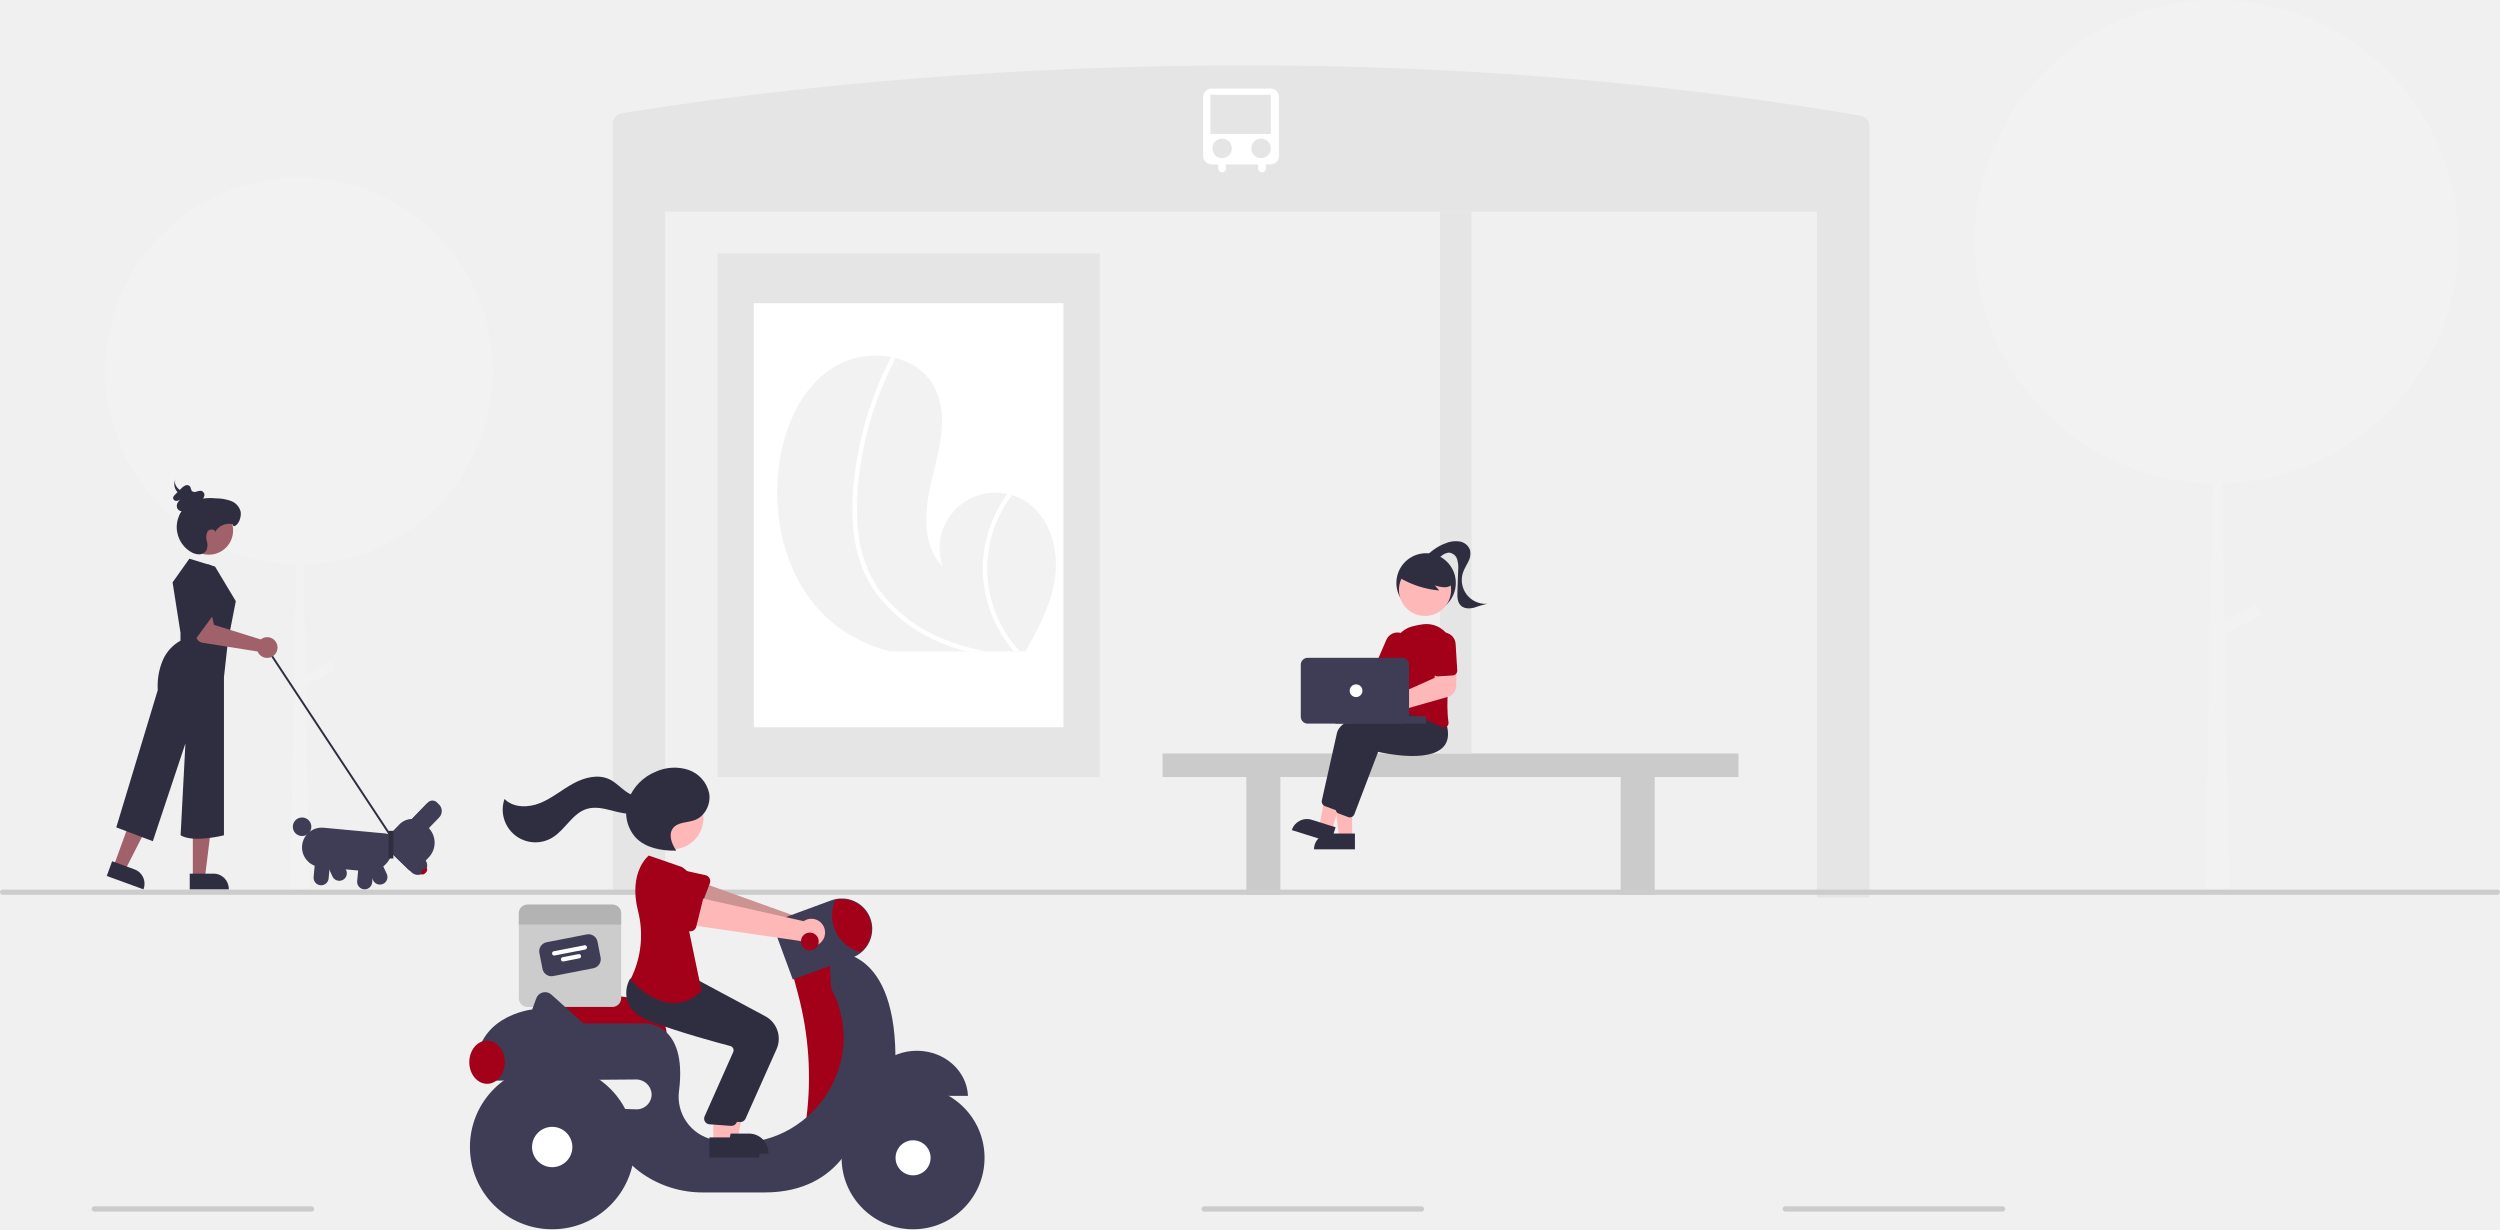
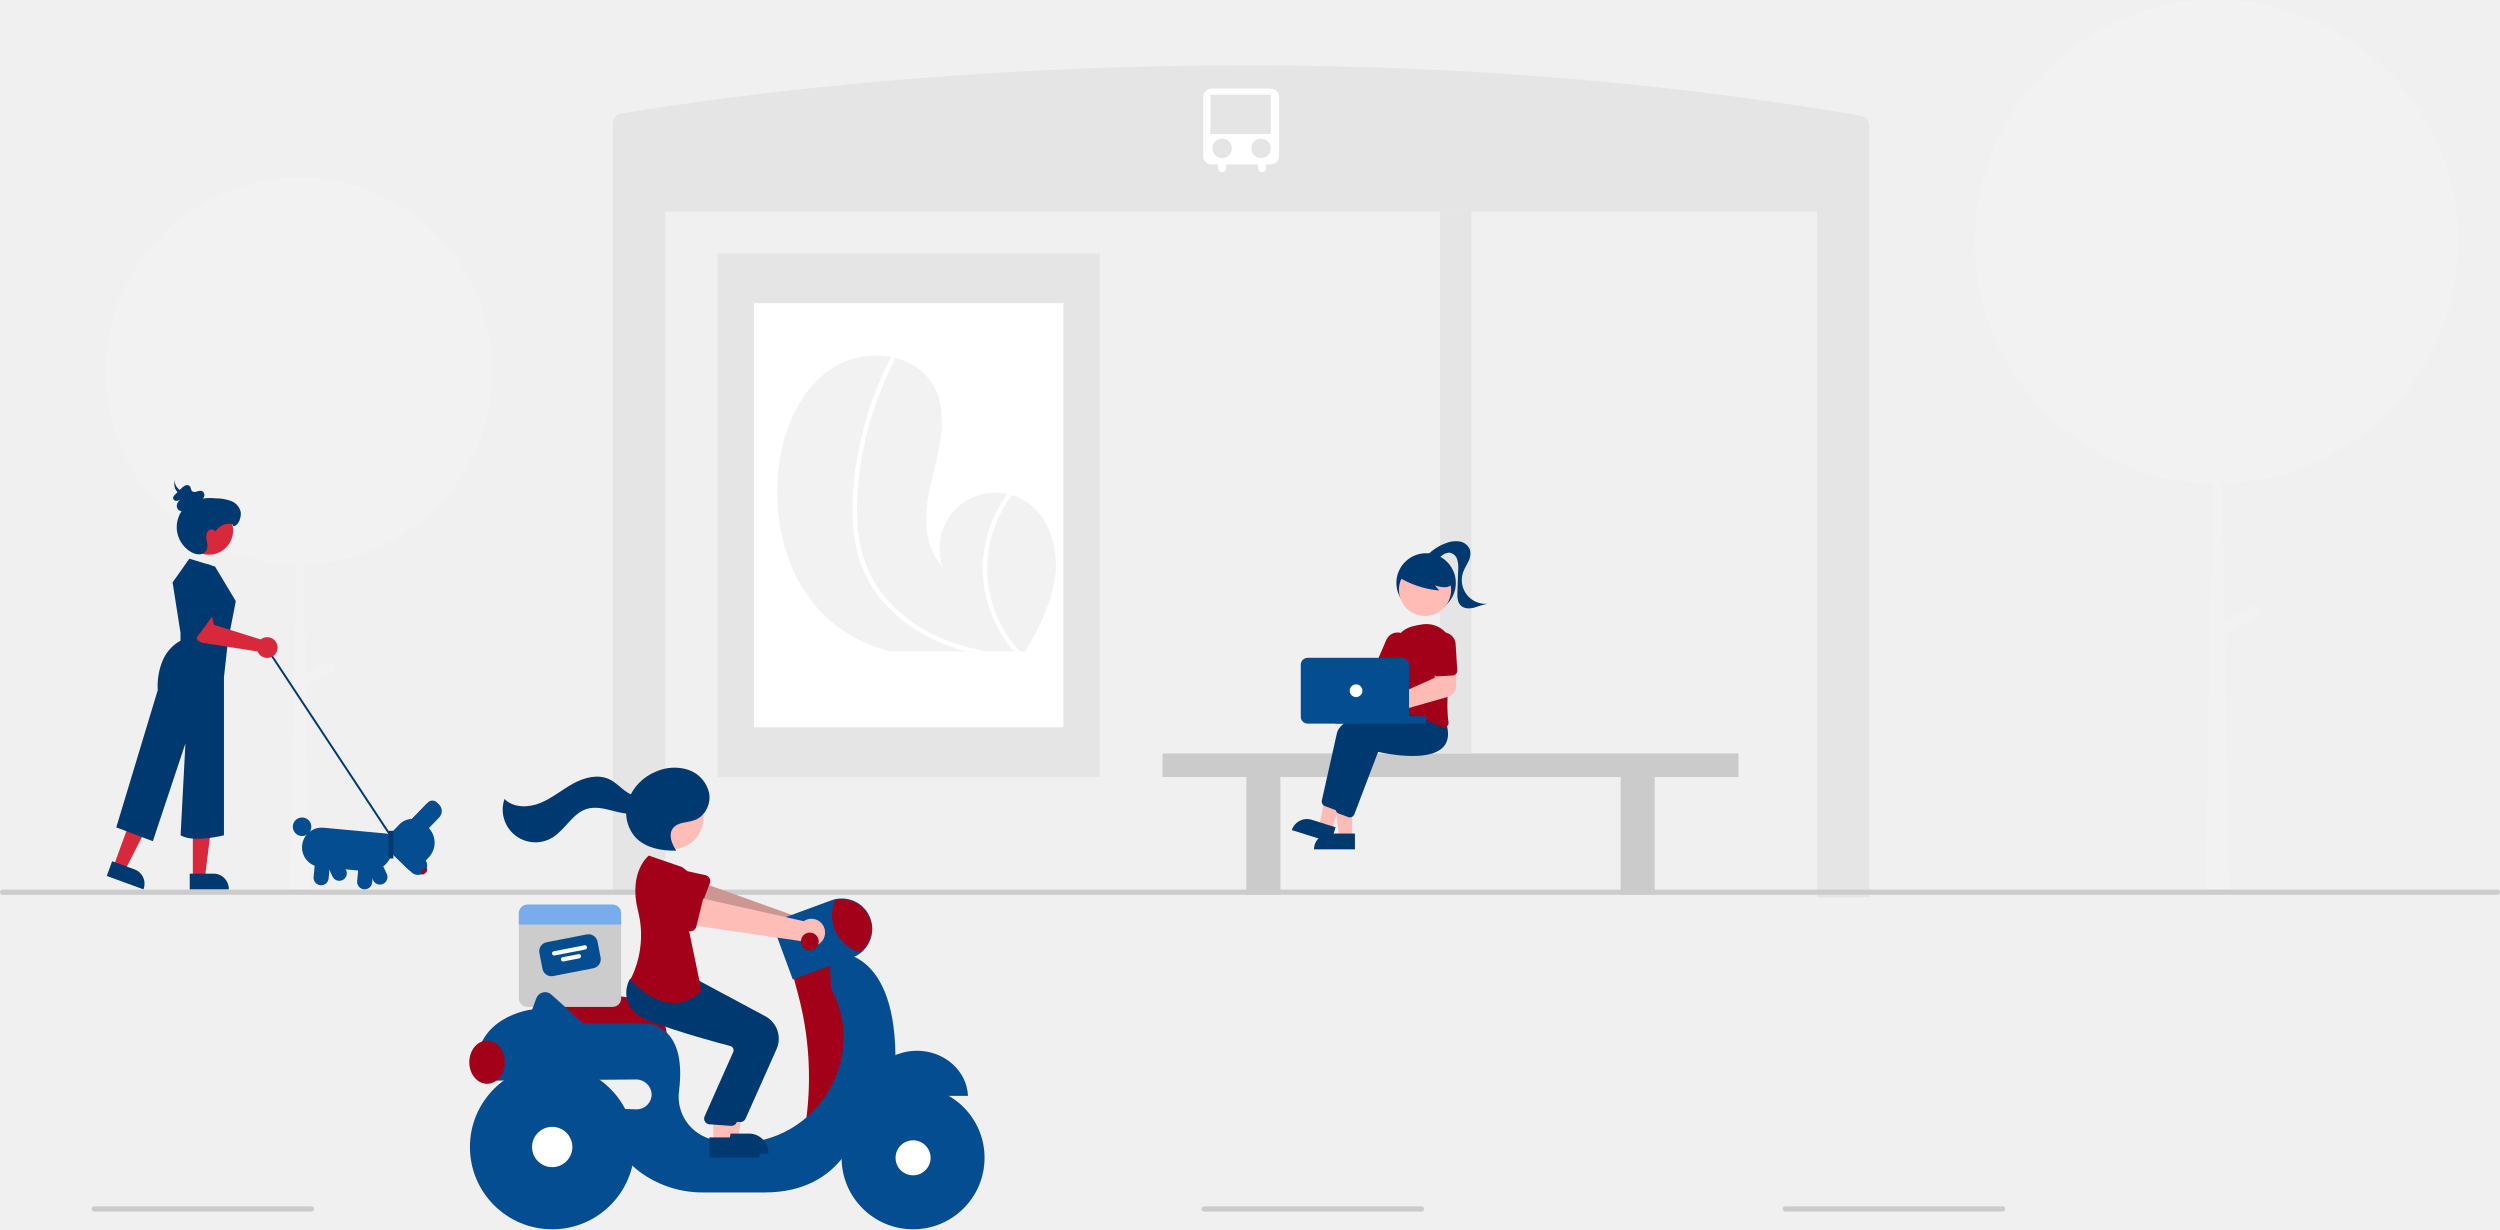
<svg xmlns="http://www.w3.org/2000/svg" id="b610a1bf-1898-4a38-b241-dc0acb432cdc" data-name="Layer 1" width="955" height="469.588" viewBox="0 0 955 469.588">
  <path d="M1061.598,307.522c0,2.032-.065,4.055-.195,6.054a91.942,91.942,0,0,1-8.606,33.334c-.04.089-.081.179-.122.26-.227.488-.463.967-.707,1.447a92.45,92.45,0,0,1-80.614,51.237l.918,52.529,11.905-6.274,2.129,4.047-13.945,7.338,1.617,92.657.081,4.876h-9.126l.09-4.876,2.771-150.29A92.069,92.069,0,0,1,902.646,371.517c-.585-.602-1.154-1.219-1.722-1.837-.025-.024-.041-.049-.057-.065a92.407,92.407,0,0,1-16.83-26.037c.089.106.187.195.276.301a92.377,92.377,0,0,1,43.802-119.043c.317-.154.65-.309.967-.471a92.451,92.451,0,0,1,119.775,36.366c.561.942,1.105,1.91,1.625,2.877A91.873,91.873,0,0,1,1061.598,307.522Z" transform="translate(-122.5 -215.2061)" fill="#f2f2f2" />
  <path d="M310.73,356.919c0,1.626-.052,3.246-.156,4.846a73.592,73.592,0,0,1-6.888,26.682c-.032.071-.065.143-.098.208-.182.39-.371.774-.566,1.158a73.999,73.999,0,0,1-64.525,41.011l.735,42.045,9.529-5.022,1.704,3.24-11.162,5.873,1.295,74.165.065,3.903h-7.305l.072-3.903,2.218-120.295a73.694,73.694,0,0,1-52.147-22.688c-.468-.481-.924-.976-1.379-1.47-.02-.019-.033-.039-.046-.052a73.965,73.965,0,0,1-13.471-20.841c.071.085.15.156.221.241a73.94,73.94,0,0,1,35.06-95.285c.253-.124.52-.247.774-.377A73.999,73.999,0,0,1,300.531,319.466c.449.754.885,1.529,1.301,2.303A73.537,73.537,0,0,1,310.73,356.919Z" transform="translate(-122.5 -215.2061)" fill="#f2f2f2" />
  <path d="M359.971,258.483a3.992,3.992,0,0,0-3.372,3.951v294.594h20v-261h440v262h20V263.361a3.988,3.988,0,0,0-3.277-3.943C598.598,219.028,388.072,254.066,359.971,258.483Z" transform="translate(-122.5 -215.2061)" fill="#e5e5e5" />
  <polygon points="444.098 287.822 444.098 296.822 476.098 296.822 476.098 341.822 489.098 341.822 489.098 296.822 619.098 296.822 619.098 341.822 632.098 341.822 632.098 296.822 664.098 296.822 664.098 287.822 444.098 287.822" fill="#cbcbcb" />
  <rect x="274.098" y="96.822" width="146" height="200" fill="#e5e5e5" />
  <rect x="287.968" y="115.822" width="118.26" height="162" fill="#fff" />
  <rect x="550.098" y="80.822" width="12" height="207" fill="#e5e5e5" />
  <path d="M1076.5,557.028h-953a1,1,0,0,1,0-2h953a1,1,0,0,1,0,2Z" transform="translate(-122.5 -215.2061)" fill="#ccc" />
  <path d="M665.5,678.028h-83a1,1,0,0,1,0-2h83a1,1,0,0,1,0,2Z" transform="translate(-122.5 -215.2061)" fill="#cbcbcb" />
  <path d="M887.5,678.028h-83a1,1,0,0,1,0-2h83a1,1,0,0,1,0,2Z" transform="translate(-122.5 -215.2061)" fill="#cbcbcb" />
  <path d="M241.5,678.028h-83a1,1,0,0,1,0-2h83a1,1,0,0,1,0,2Z" transform="translate(-122.5 -215.2061)" fill="#cbcbcb" />
  <path d="M377.249,611.586H330.66l-.494-14.324a4.3,4.3,0,0,1,4.82-4.416l27.112,3.32h.003A15.188,15.188,0,0,1,377.249,611.343Z" transform="translate(-122.5 -215.2061)" fill="#a30019" />
  <path d="M356.484,560.775H323.991a3.29,3.29,0,0,0-3.29,3.289v32.495a3.29,3.29,0,0,0,3.289,3.29h32.495a3.29,3.29,0,0,0,3.291-3.289V564.065a3.29,3.29,0,0,0-3.289-3.29Z" transform="translate(-122.5 -215.2061)" fill="#ccc" />
-   <path d="M349.166,585.072l-15.342,2.988a3.5,3.5,0,0,1-4.1-2.763l-1.179-6.056a3.5,3.5,0,0,1,2.763-4.1l15.342-2.988a3.5,3.5,0,0,1,4.1,2.763l1.179,6.056A3.5,3.5,0,0,1,349.166,585.072Z" transform="translate(-122.5 -215.2061)" fill="#3f3d56" />
+   <path d="M349.166,585.072l-15.342,2.988a3.5,3.5,0,0,1-4.1-2.763l-1.179-6.056a3.5,3.5,0,0,1,2.763-4.1l15.342-2.988a3.5,3.5,0,0,1,4.1,2.763l1.179,6.056A3.5,3.5,0,0,1,349.166,585.072Z" transform="translate(-122.5 -215.2061)" fill="#034d90" />
  <path d="M346.097,577.918l-11.708,2.28a.823.823,0,1,1-.314-1.615h0l11.708-2.28a.823.823,0,0,1,.314,1.615Z" transform="translate(-122.5 -215.2061)" fill="#fff" />
  <path d="M343.821,581.294l-6.056,1.179a.823.823,0,1,1-.314-1.615l6.056-1.179a.823.823,0,0,1,.314,1.615Z" transform="translate(-122.5 -215.2061)" fill="#fff" />
-   <path d="M359.775,564.065v4.319H320.7v-4.319a3.29,3.29,0,0,1,3.289-3.29h32.495a3.29,3.29,0,0,1,3.29,3.289Z" transform="translate(-122.5 -215.2061)" fill="#b3b3b3" />
-   <path d="M437.803,569.736a5.214,5.214,0,0,0-7.375-3.089l-44.703-16.039-1.969,11.168,44.561,12.254a5.243,5.243,0,0,0,9.486-4.293Z" transform="translate(-122.5 -215.2061)" fill="#ffb8b8" />
+   <path d="M359.775,564.065v4.319H320.7v-4.319a3.29,3.29,0,0,1,3.289-3.29h32.495a3.29,3.29,0,0,1,3.29,3.289Z" transform="translate(-122.5 -215.2061)" fill="#79aced" />
+   <path d="M437.803,569.736a5.214,5.214,0,0,0-7.375-3.089l-44.703-16.039-1.969,11.168,44.561,12.254a5.243,5.243,0,0,0,9.486-4.293Z" transform="translate(-122.5 -215.2061)" fill="#ffbdb8" />
  <path d="M437.803,569.736a5.214,5.214,0,0,0-7.375-3.089l-44.703-16.039-1.969,11.168,44.561,12.254a5.243,5.243,0,0,0,9.486-4.293Z" transform="translate(-122.5 -215.2061)" opacity="0.2" style="isolation:isolate" />
  <path d="M393.659,552.643l-4.221,11.028a2.338,2.338,0,0,1-3.33,1.202L375.848,559.099a6.493,6.493,0,0,1,4.678-12.115l11.456,2.541a2.338,2.338,0,0,1,1.677,3.118Z" transform="translate(-122.5 -215.2061)" fill="#a30019" />
  <path d="M441.321,579.948l-16.018,7.281,2.103,7.917a123.163,123.163,0,0,1,3.174,46.914h0l11.712,2.446,9.708-24.755-3.398-28.153Z" transform="translate(-122.5 -215.2061)" fill="#a30019" />
-   <path d="M472.751,616.596c-10.524,0-19.101,7.651-19.517,17.232h39.035C491.852,624.246,483.275,616.596,472.751,616.596Z" transform="translate(-122.5 -215.2061)" fill="#3f3d56" />
-   <path d="M464.558,618.247c-.548-43.248-25.178-39.269-25.178-39.269s.461,13.462.682,13.88C455.758,622.554,429.854,657.369,396.881,650.964q-.933-.181-1.792-.368a16.786,16.786,0,0,1-13.185-18.815c3.248-26.083-12.907-25.622-12.907-25.622H345.375L333.107,595.119a3.566,3.566,0,0,0-5.732,1.418l-1.578,4.284s-23.299,2.427-21.358,25.241h7.203a14.546,14.546,0,0,0,.078,1.942l53.758-.437a5.884,5.884,0,0,1,5.946,5.679,5.705,5.705,0,0,1-5.681,5.729q-.107 0-.214-.003l-8.667-.289c-2.67,11.892,3.883,19.901,11.103,24.937a40.36,40.36,0,0,0,23.114,7.099h23.545c30.58,0,35.919-25.726,35.919-25.726C466.562,638.196,464.558,618.247,464.558,618.247Z" transform="translate(-122.5 -215.2061)" fill="#3f3d56" />
-   <circle cx="348.795" cy="442.284" r="27.304" fill="#3f3d56" />
+   <path d="M472.751,616.596c-10.524,0-19.101,7.651-19.517,17.232h39.035C491.852,624.246,483.275,616.596,472.751,616.596Z" transform="translate(-122.5 -215.2061)" fill="#034d90" />
+   <path d="M464.558,618.247c-.548-43.248-25.178-39.269-25.178-39.269s.461,13.462.682,13.88C455.758,622.554,429.854,657.369,396.881,650.964q-.933-.181-1.792-.368a16.786,16.786,0,0,1-13.185-18.815c3.248-26.083-12.907-25.622-12.907-25.622H345.375L333.107,595.119a3.566,3.566,0,0,0-5.732,1.418l-1.578,4.284s-23.299,2.427-21.358,25.241h7.203a14.546,14.546,0,0,0,.078,1.942l53.758-.437a5.884,5.884,0,0,1,5.946,5.679,5.705,5.705,0,0,1-5.681,5.729q-.107 0-.214-.003l-8.667-.289c-2.67,11.892,3.883,19.901,11.103,24.937a40.36,40.36,0,0,0,23.114,7.099h23.545c30.58,0,35.919-25.726,35.919-25.726C466.562,638.196,464.558,618.247,464.558,618.247Z" transform="translate(-122.5 -215.2061)" fill="#034d90" />
+   <circle cx="348.795" cy="442.284" r="27.304" fill="#034d90" />
  <circle cx="348.795" cy="442.284" r="6.692" fill="#fff" />
-   <circle cx="210.942" cy="438.158" r="31.43" fill="#3f3d56" />
+   <circle cx="210.942" cy="438.158" r="31.43" fill="#034d90" />
  <circle cx="210.942" cy="438.158" r="7.703" fill="#fff" />
-   <path d="M425.349,589.38l-5.763-15.654a6.62,6.62,0,0,1,3.925-8.5l0-0,16.523-6.083a11.648,11.648,0,0,1,14.956,6.906l0.0 0a11.574,11.574,0,0,1,.719,4.025,11.741,11.741,0,0,1-4.363,9.091,11.559,11.559,0,0,1-3.262,1.839Z" transform="translate(-122.5 -215.2061)" fill="#3f3d56" />
+   <path d="M425.349,589.38l-5.763-15.654a6.62,6.62,0,0,1,3.925-8.5l0-0,16.523-6.083a11.648,11.648,0,0,1,14.956,6.906l0.0 0a11.574,11.574,0,0,1,.719,4.025,11.741,11.741,0,0,1-4.363,9.091,11.559,11.559,0,0,1-3.262,1.839Z" transform="translate(-122.5 -215.2061)" fill="#034d90" />
  <path d="M455.466,570.075a11.431,11.431,0,0,1-4.272,8.902,14.556,14.556,0,0,1-9.562-20.047A11.409,11.409,0,0,1,455.466,570.075Z" transform="translate(-122.5 -215.2061)" fill="#a30019" />
  <ellipse cx="186.065" cy="405.758" rx="6.796" ry="8.252" fill="#a30019" />
-   <polygon points="275.894 434.967 281.844 434.967 284.676 419.533 275.893 419.534 275.894 434.967" fill="#ffb8b8" />
-   <path d="M396.875,648.231l11.719-0h0a7.468,7.468,0,0,1,7.469,7.468v.243l-19.188.001Z" transform="translate(-122.5 -215.2061)" fill="#2f2e41" />
-   <path d="M405.301,643.839q-.104,0-.209-.01l-8.236-.6a2.184,2.184,0,0,1-1.849-2.927l11.022-24.762a1.698,1.698,0,0,0-.095-1.359,1.675,1.675,0,0,0-1.073-.854c-5.183-1.355-18.48-4.962-29.991-9.183-4.932-1.808-8.038-4.422-9.232-7.767a10.963,10.963,0,0,1,.855-8.602l.078-.132,10.832.985,11.742.999,25.733,13.799a9.75,9.75,0,0,1,4.281,12.516L407.294,642.544A2.183,2.183,0,0,1,405.301,643.839Z" transform="translate(-122.5 -215.2061)" fill="#2f2e41" />
-   <circle cx="256.785" cy="312.509" r="11.922" fill="#ffb8b8" />
-   <polygon points="272.496 436.424 278.447 436.424 281.278 420.989 272.495 420.99 272.496 436.424" fill="#ffb8b8" />
-   <path d="M393.478,649.687l11.719-0h0a7.468,7.468,0,0,1,7.469,7.468v.243l-19.188.001Z" transform="translate(-122.5 -215.2061)" fill="#2f2e41" />
-   <path d="M401.903,645.295q-.104,0-.209-.01l-8.236-.6a2.184,2.184,0,0,1-1.849-2.927l11.022-24.762a1.698,1.698,0,0,0-.095-1.359,1.675,1.675,0,0,0-1.073-.854c-5.183-1.355-18.48-4.962-29.991-9.183-4.932-1.808-8.038-4.422-9.232-7.767a10.963,10.963,0,0,1,.855-8.602l.078-.132,10.832.985,11.742.999,25.733,13.799a9.75,9.75,0,0,1,4.281,12.516l-11.864,26.604A2.183,2.183,0,0,1,401.903,645.295Z" transform="translate(-122.5 -215.2061)" fill="#2f2e41" />
+   <polygon points="275.894 434.967 281.844 434.967 284.676 419.533 275.893 419.534 275.894 434.967" fill="#ffbdb8" />
+   <path d="M396.875,648.231l11.719-0h0a7.468,7.468,0,0,1,7.469,7.468v.243l-19.188.001Z" transform="translate(-122.5 -215.2061)" fill="#00396f" />
+   <path d="M405.301,643.839q-.104,0-.209-.01l-8.236-.6a2.184,2.184,0,0,1-1.849-2.927l11.022-24.762a1.698,1.698,0,0,0-.095-1.359,1.675,1.675,0,0,0-1.073-.854c-5.183-1.355-18.48-4.962-29.991-9.183-4.932-1.808-8.038-4.422-9.232-7.767a10.963,10.963,0,0,1,.855-8.602l.078-.132,10.832.985,11.742.999,25.733,13.799a9.75,9.75,0,0,1,4.281,12.516L407.294,642.544A2.183,2.183,0,0,1,405.301,643.839Z" transform="translate(-122.5 -215.2061)" fill="#00396f" />
+   <circle cx="256.785" cy="312.509" r="11.922" fill="#ffbdb8" />
+   <polygon points="272.496 436.424 278.447 436.424 281.278 420.989 272.495 420.99 272.496 436.424" fill="#ffbdb8" />
+   <path d="M393.478,649.687l11.719-0h0a7.468,7.468,0,0,1,7.469,7.468v.243l-19.188.001Z" transform="translate(-122.5 -215.2061)" fill="#00396f" />
+   <path d="M401.903,645.295q-.104,0-.209-.01l-8.236-.6a2.184,2.184,0,0,1-1.849-2.927l11.022-24.762a1.698,1.698,0,0,0-.095-1.359,1.675,1.675,0,0,0-1.073-.854c-5.183-1.355-18.48-4.962-29.991-9.183-4.932-1.808-8.038-4.422-9.232-7.767a10.963,10.963,0,0,1,.855-8.602l.078-.132,10.832.985,11.742.999,25.733,13.799a9.75,9.75,0,0,1,4.281,12.516l-11.864,26.604A2.183,2.183,0,0,1,401.903,645.295Z" transform="translate(-122.5 -215.2061)" fill="#00396f" />
  <path d="M382.962,546.397l-12.62-4.369s-7.923,6.087-4.117,21.187a37.381,37.381,0,0,1-1.65,23.455,24.159,24.159,0,0,1-1.271,2.685s14.077,16.989,27.182,4.369l-5.097-24.513S393.398,552.95,382.962,546.397Z" transform="translate(-122.5 -215.2061)" fill="#a30019" />
-   <path d="M380.766,540.042c-1.697-2.54-3.036-6.061-1.168-8.478,1.844-2.385,5.481-2.034,8.305-3.089,3.934-1.47,6.215-6.091,5.504-10.23a12.138,12.138,0,0,0-7.992-8.973,17.303,17.303,0,0,0-12.297.669,18.777,18.777,0,0,0-10.58,10.716,14.437,14.437,0,0,0,2.762,14.479c3.817,4.018,9.808,5.089,15.35,5.024" transform="translate(-122.5 -215.2061)" fill="#2f2e41" />
-   <path d="M369.676,518.378c-2.138,1.741-5.4.967-7.695-.56s-4.157-3.703-6.641-4.9c-4.378-2.111-9.671-.708-13.932,1.631s-8.038,5.57-12.538,7.405-10.244,1.926-13.652-1.539a12.49,12.49,0,0,0,18.304,14.742c4.931-3.004,7.655-9.302,13.186-10.96,3.061-.917,6.347-.179,9.441.622s6.319,1.665,9.441.984,6.042-3.487,5.645-6.657Z" transform="translate(-122.5 -215.2061)" fill="#2f2e41" />
-   <path d="M437.209,569.251a5.214,5.214,0,0,0-7.7-2.156l-46.341-10.401-.576,11.325,45.733,6.662a5.243,5.243,0,0,0,8.884-5.431Z" transform="translate(-122.5 -215.2061)" fill="#ffb8b8" />
+   <path d="M380.766,540.042c-1.697-2.54-3.036-6.061-1.168-8.478,1.844-2.385,5.481-2.034,8.305-3.089,3.934-1.47,6.215-6.091,5.504-10.23a12.138,12.138,0,0,0-7.992-8.973,17.303,17.303,0,0,0-12.297.669,18.777,18.777,0,0,0-10.58,10.716,14.437,14.437,0,0,0,2.762,14.479c3.817,4.018,9.808,5.089,15.35,5.024" transform="translate(-122.5 -215.2061)" fill="#00396f" />
+   <path d="M369.676,518.378c-2.138,1.741-5.4.967-7.695-.56s-4.157-3.703-6.641-4.9c-4.378-2.111-9.671-.708-13.932,1.631s-8.038,5.57-12.538,7.405-10.244,1.926-13.652-1.539a12.49,12.49,0,0,0,18.304,14.742c4.931-3.004,7.655-9.302,13.186-10.96,3.061-.917,6.347-.179,9.441.622s6.319,1.665,9.441.984,6.042-3.487,5.645-6.657Z" transform="translate(-122.5 -215.2061)" fill="#00396f" />
+   <path d="M437.209,569.251a5.214,5.214,0,0,0-7.7-2.156l-46.341-10.401-.576,11.325,45.733,6.662a5.243,5.243,0,0,0,8.884-5.431Z" transform="translate(-122.5 -215.2061)" fill="#ffbdb8" />
  <path d="M391.294,557.735l-2.828,11.465a2.338,2.338,0,0,1-3.157,1.603l-10.894-4.464a6.493,6.493,0,0,1,3.147-12.599l11.682,1.108a2.338,2.338,0,0,1,2.049,2.888Z" transform="translate(-122.5 -215.2061)" fill="#a30019" />
  <circle cx="309.356" cy="359.645" r="3.398" fill="#a30019" />
  <path d="M525.586,435.394c-1.266,9.922-5.923,19-10.891,27.745-.164.298-.333.591-.506.889H462.555c-1.044-.271-2.075-.569-3.102-.889a56.444,56.444,0,0,1-16.303-8.02c-18.996-13.686-26.305-39.547-23.004-62.719,2.053-14.397,8.371-29.096,20.675-36.85a31.042,31.042,0,0,1,22.32-3.91c.196.036.391.08.591.12,6.434,1.449,12.166,5.048,15.428,10.847,5.865,10.42,2.373,23.328-.511,34.926-2.875,11.597-4.435,25.479,3.91,34.032A21.288,21.288,0,0,1,507.314,403.894c.604.129,1.2.276,1.786.453a19.818,19.818,0,0,1,4.075,1.706C523.017,411.55,527.003,424.21,525.586,435.394Z" transform="translate(-122.5 -215.2061)" fill="#f2f2f2" />
  <path d="M494.97,463.139c1.431.333,2.866.627,4.31.889h-7.807c-1.022-.275-2.04-.569-3.048-.889q-3.326-1.04-6.55-2.386a58.759,58.759,0,0,1-22.568-16.272,45.933,45.933,0,0,1-7.118-11.629,52.814,52.814,0,0,1-3.644-14.881c-1.089-10.487.022-21.262,2.097-31.562a131.727,131.727,0,0,1,10.291-30.869q.846-1.766,1.751-3.51a.685.685,0,0,1,.458-.391.79.79,0,0,1,.591.12.936.936,0,0,1,.369,1.235,130.211,130.211,0,0,0-10.922,29.753,114.525,114.525,0,0,0-3.248,30.971c.435,9.678,2.964,19.196,8.7,27.11A54.695,54.695,0,0,0,479.107,457.629,75.152,75.152,0,0,0,494.97,463.139Z" transform="translate(-122.5 -215.2061)" fill="#fff" />
  <path d="M512.104,464.028h-2.302c-.258-.293-.507-.591-.751-.889a49.061,49.061,0,0,1-10.327-22.066,47.871,47.871,0,0,1,4.128-29.793,48.984,48.984,0,0,1,4.461-7.385c.604.129,1.2.275,1.786.453a46.307,46.307,0,0,0,2.209,58.791C511.566,463.437,511.833,463.734,512.104,464.028Z" transform="translate(-122.5 -215.2061)" fill="#fff" />
-   <rect x="247.589" y="455.459" width="0.755" height="86.067" transform="translate(-356.086 3.84189) rotate(-33.42621)" fill="#2f2e41" />
-   <polygon points="73.66 335.241 78.286 335.241 80.487 317.396 73.659 317.396 73.66 335.241" fill="#a0616a" />
-   <path d="M194.98,548.936l9.111-0h0a5.807,5.807,0,0,1,5.806,5.806v.189l-14.917.001Z" transform="translate(-122.5 -215.2061)" fill="#2f2e41" />
-   <polygon points="43.424 330.813 47.772 332.395 55.943 316.38 49.527 314.044 43.424 330.813" fill="#a0616a" />
-   <path d="M165.332,544.196l8.562,3.116 0.0 0a5.807,5.807,0,0,1,3.47,7.442l-.065.177-14.018-5.102Z" transform="translate(-122.5 -215.2061)" fill="#2f2e41" />
-   <path d="M194.841,428.621l9.811,3.019,7.925,13.208-3.019,15.472-1.509,13.585v60.378s-11.612,3.019-16.561,0l1.844-35.094-12.453,37.359-13.962-5.283,15.849-52.453a25.109,25.109,0,0,1,1.896-11.349,15.564,15.564,0,0,1,6.783-7.519v-3.019L188.426,437.678Z" transform="translate(-122.5 -215.2061)" fill="#2f2e41" />
-   <circle cx="79.778" cy="202.623" r="9.268" fill="#a0616a" />
-   <path d="M211.225,415.413a6.144,6.144,0,0,0-6.508,2.928c-.318-1.173-2.21-1.112-2.91-.119a4.62,4.62,0,0,0-.318,3.529,5.604,5.604,0,0,1-.067,3.574,3.312,3.312,0,0,1-2.895,1.647,6.16,6.16,0,0,1-3.288-1.046,10.992,10.992,0,0,1,2.72-19.924,21.358,21.358,0,0,1,7.102-.425,16.9,16.9,0,0,1,5.689.996,5.921,5.921,0,0,1,3.696,4.162c.329,1.907-.788,5.323-2.716,5.491" transform="translate(-122.5 -215.2061)" fill="#2f2e41" />
-   <path d="M196.616,407.304a8.784,8.784,0,0,0,2.421-.775,2.873,2.873,0,0,0,1.524-1.906,1.679,1.679,0,0,0-1.174-1.923,3.717,3.717,0,0,0-1.788.296,1.814,1.814,0,0,1-1.734-.168c-.499-.467-.379-1.312-.805-1.844a1.596,1.596,0,0,0-1.787-.331,4.725,4.725,0,0,0-1.551,1.16l-2.284,2.262c-.444.44-.925.987-.812,1.587a1.331,1.331,0,0,0,1.536.876,4.049,4.049,0,0,0,1.745-.89,4.515,4.515,0,0,0-1.665,1.842,2.243,2.243,0,0,0,.246,2.33c.816.94,2.362.811,3.549.342a8.836,8.836,0,0,0,3.915-3.047" transform="translate(-122.5 -215.2061)" fill="#2f2e41" />
-   <path d="M196.635,404.56a14.466,14.466,0,0,1-5.611-2.306c-1.453-1.142-2.177-2.818-1.352-4.227a4.295,4.295,0,0,0,.215,4.657,8.363,8.363,0,0,0,5.061,3.089,2.177,2.177,0,0,0,1.3-.004c.377-.168.389-.662-.05-.725" transform="translate(-122.5 -215.2061)" fill="#2f2e41" />
-   <path d="M222.61,459.12a3.972,3.972,0,0,0-.516.353l-17.866-5.573-1.005-4.434-6.89.642,1.016,8.022a3.019,3.019,0,0,0,2.521,2.602l21.027,3.343a3.961,3.961,0,1,0,1.712-4.956Z" transform="translate(-122.5 -215.2061)" fill="#a0616a" />
-   <path d="M195.596,435.037s1.614-4.612,6.467-4.193,2.212,18.91,2.212,18.91l-9.434,12.83Z" transform="translate(-122.5 -215.2061)" fill="#2f2e41" />
-   <path d="M249.504,550.019l-3.374-7.221,5.215-2.437,3.374,7.221,0,0a2.878,2.878,0,0,1-5.215,2.437Z" transform="translate(-122.5 -215.2061)" fill="#3f3d56" />
-   <circle cx="115.393" cy="315.819" r="3.542" fill="#3f3d56" />
-   <path d="M265.022,551.462l-3.374-7.221,5.215-2.437,3.374,7.221a2.878,2.878,0,0,1-5.215,2.437Z" transform="translate(-122.5 -215.2061)" fill="#3f3d56" />
-   <path d="M237.903,538.193a7.536,7.536,0,0,1,8.192-6.798l23.726,2.206a3.185,3.185,0,0,1,2.873,3.463l-.251,2.7a9.172,9.172,0,0,1-9.97,8.274l-17.772-1.652A7.536,7.536,0,0,1,237.903,538.193Z" transform="translate(-122.5 -215.2061)" fill="#3f3d56" />
-   <path d="M242.302,550.24l.738-7.936,5.732.533-.738,7.936a2.878,2.878,0,0,1-5.732-.533Z" transform="translate(-122.5 -215.2061)" fill="#3f3d56" />
-   <path d="M258.933,551.787l.738-7.936,5.732.533-.738,7.936a2.878,2.878,0,1,1-5.732-.533Z" transform="translate(-122.5 -215.2061)" fill="#3f3d56" />
-   <path d="M285.171,522.557a3.542,3.542,0,0,1,5.089,4.929l-6.469,6.68-5.089-4.929Z" transform="translate(-122.5 -215.2061)" fill="#3f3d56" />
-   <path d="M269.883,535.479l5.182-5.351a6.83,6.83,0,0,1,9.647-.155l1.343,1.3a8.144,8.144,0,0,1,.184,11.502l-4.27,4.409a2.557,2.557,0,0,1-3.612.058l-8.417-8.151A2.557,2.557,0,0,1,269.883,535.479Z" transform="translate(-122.5 -215.2061)" fill="#3f3d56" />
-   <path d="M285.941,521.761a2.435,2.435,0,1,1,3.499,3.388l-7.239,7.475-3.499-3.388Z" transform="translate(-122.5 -215.2061)" fill="#3f3d56" />
-   <path d="M275.392,534.4l9.224,8.933a3.542,3.542,0,1,1-4.929,5.089l-9.224-8.933Z" transform="translate(-122.5 -215.2061)" fill="#3f3d56" />
+   <rect x="247.589" y="455.459" width="0.755" height="86.067" transform="translate(-356.086 3.84189) rotate(-33.42621)" fill="#00396f" />
+   <polygon points="73.66 335.241 78.286 335.241 80.487 317.396 73.659 317.396 73.66 335.241" fill="#d8293c" />
+   <path d="M194.98,548.936l9.111-0h0a5.807,5.807,0,0,1,5.806,5.806v.189l-14.917.001Z" transform="translate(-122.5 -215.2061)" fill="#00396f" />
+   <polygon points="43.424 330.813 47.772 332.395 55.943 316.38 49.527 314.044 43.424 330.813" fill="#d8293c" />
+   <path d="M165.332,544.196l8.562,3.116 0.0 0a5.807,5.807,0,0,1,3.47,7.442l-.065.177-14.018-5.102Z" transform="translate(-122.5 -215.2061)" fill="#00396f" />
+   <path d="M194.841,428.621l9.811,3.019,7.925,13.208-3.019,15.472-1.509,13.585v60.378s-11.612,3.019-16.561,0l1.844-35.094-12.453,37.359-13.962-5.283,15.849-52.453a25.109,25.109,0,0,1,1.896-11.349,15.564,15.564,0,0,1,6.783-7.519v-3.019L188.426,437.678Z" transform="translate(-122.5 -215.2061)" fill="#00396f" />
+   <circle cx="79.778" cy="202.623" r="9.268" fill="#d8293c" />
+   <path d="M211.225,415.413a6.144,6.144,0,0,0-6.508,2.928c-.318-1.173-2.21-1.112-2.91-.119a4.62,4.62,0,0,0-.318,3.529,5.604,5.604,0,0,1-.067,3.574,3.312,3.312,0,0,1-2.895,1.647,6.16,6.16,0,0,1-3.288-1.046,10.992,10.992,0,0,1,2.72-19.924,21.358,21.358,0,0,1,7.102-.425,16.9,16.9,0,0,1,5.689.996,5.921,5.921,0,0,1,3.696,4.162c.329,1.907-.788,5.323-2.716,5.491" transform="translate(-122.5 -215.2061)" fill="#00396f" />
+   <path d="M196.616,407.304a8.784,8.784,0,0,0,2.421-.775,2.873,2.873,0,0,0,1.524-1.906,1.679,1.679,0,0,0-1.174-1.923,3.717,3.717,0,0,0-1.788.296,1.814,1.814,0,0,1-1.734-.168c-.499-.467-.379-1.312-.805-1.844a1.596,1.596,0,0,0-1.787-.331,4.725,4.725,0,0,0-1.551,1.16l-2.284,2.262c-.444.44-.925.987-.812,1.587a1.331,1.331,0,0,0,1.536.876,4.049,4.049,0,0,0,1.745-.89,4.515,4.515,0,0,0-1.665,1.842,2.243,2.243,0,0,0,.246,2.33c.816.94,2.362.811,3.549.342a8.836,8.836,0,0,0,3.915-3.047" transform="translate(-122.5 -215.2061)" fill="#00396f" />
+   <path d="M196.635,404.56a14.466,14.466,0,0,1-5.611-2.306c-1.453-1.142-2.177-2.818-1.352-4.227a4.295,4.295,0,0,0,.215,4.657,8.363,8.363,0,0,0,5.061,3.089,2.177,2.177,0,0,0,1.3-.004c.377-.168.389-.662-.05-.725" transform="translate(-122.5 -215.2061)" fill="#00396f" />
+   <path d="M222.61,459.12a3.972,3.972,0,0,0-.516.353l-17.866-5.573-1.005-4.434-6.89.642,1.016,8.022a3.019,3.019,0,0,0,2.521,2.602l21.027,3.343a3.961,3.961,0,1,0,1.712-4.956Z" transform="translate(-122.5 -215.2061)" fill="#d8293c" />
+   <path d="M195.596,435.037s1.614-4.612,6.467-4.193,2.212,18.91,2.212,18.91l-9.434,12.83Z" transform="translate(-122.5 -215.2061)" fill="#00396f" />
+   <path d="M249.504,550.019l-3.374-7.221,5.215-2.437,3.374,7.221,0,0a2.878,2.878,0,0,1-5.215,2.437Z" transform="translate(-122.5 -215.2061)" fill="#034d90" />
+   <circle cx="115.393" cy="315.819" r="3.542" fill="#034d90" />
+   <path d="M265.022,551.462l-3.374-7.221,5.215-2.437,3.374,7.221a2.878,2.878,0,0,1-5.215,2.437Z" transform="translate(-122.5 -215.2061)" fill="#034d90" />
+   <path d="M237.903,538.193a7.536,7.536,0,0,1,8.192-6.798l23.726,2.206a3.185,3.185,0,0,1,2.873,3.463l-.251,2.7a9.172,9.172,0,0,1-9.97,8.274l-17.772-1.652A7.536,7.536,0,0,1,237.903,538.193Z" transform="translate(-122.5 -215.2061)" fill="#034d90" />
+   <path d="M242.302,550.24l.738-7.936,5.732.533-.738,7.936a2.878,2.878,0,0,1-5.732-.533Z" transform="translate(-122.5 -215.2061)" fill="#034d90" />
+   <path d="M258.933,551.787l.738-7.936,5.732.533-.738,7.936a2.878,2.878,0,1,1-5.732-.533Z" transform="translate(-122.5 -215.2061)" fill="#034d90" />
+   <path d="M285.171,522.557a3.542,3.542,0,0,1,5.089,4.929l-6.469,6.68-5.089-4.929Z" transform="translate(-122.5 -215.2061)" fill="#034d90" />
+   <path d="M269.883,535.479l5.182-5.351a6.83,6.83,0,0,1,9.647-.155l1.343,1.3a8.144,8.144,0,0,1,.184,11.502l-4.27,4.409a2.557,2.557,0,0,1-3.612.058l-8.417-8.151A2.557,2.557,0,0,1,269.883,535.479Z" transform="translate(-122.5 -215.2061)" fill="#034d90" />
+   <path d="M285.941,521.761a2.435,2.435,0,1,1,3.499,3.388l-7.239,7.475-3.499-3.388Z" transform="translate(-122.5 -215.2061)" fill="#034d90" />
+   <path d="M275.392,534.4l9.224,8.933a3.542,3.542,0,1,1-4.929,5.089l-9.224-8.933Z" transform="translate(-122.5 -215.2061)" fill="#034d90" />
  <ellipse cx="284.502" cy="548.065" rx="1.494" ry="0.83" transform="translate(-429.6247 155.9564) rotate(-45.9188)" fill="#a30019" />
-   <rect x="270.879" y="532.584" width="1.887" height="10.566" transform="translate(421.145 860.5281) rotate(-180)" fill="#2f2e41" />
-   <circle id="b5f5a243-7ec0-4aa5-af63-619d7183123d" data-name="Ellipse 97" cx="544.771" cy="222.683" r="11.354" fill="#2f2e41" />
-   <path id="bfd056de-2da6-442b-8559-76946851dcfc" data-name="Path 630" d="M639.015,535.036h-4.973l-2.365-19.175h7.337Z" transform="translate(-122.5 -215.2061)" fill="#feb8b8" />
-   <path id="ec5c89d6-7456-480f-bdf1-a0bad78c9eb7" data-name="Path 631" d="M630.493,533.615h9.588V539.652H624.456a6.037,6.037,0,0,1,6.037-6.037Z" transform="translate(-122.5 -215.2061)" fill="#2f2e41" />
-   <path id="bf4e7101-939b-44b8-bb7c-85bfb7314e2a" data-name="Path 632" d="M631.255,532.261l-4.743-1.489,3.484-19.004,7,2.197Z" transform="translate(-122.5 -215.2061)" fill="#feb8b8" />
-   <path id="a770a97b-ffd0-44b1-a0da-0204f7c14580" data-name="Path 633" d="M623.546,528.355l9.148,2.871-1.808,5.76-14.908-4.678a6.037,6.037,0,0,1,7.567-3.952h0Z" transform="translate(-122.5 -215.2061)" fill="#2f2e41" />
-   <path id="e2b228a4-f91e-4cea-a5f0-96b2874a5489" data-name="Path 634" d="M632.872,524.61a1.809,1.809,0,0,1-.636-.116l-3.659-1.371a1.831,1.831,0,0,1-1.141-2.102c.921-4.14,4.059-18.236,5.778-25.796,2.038-8.968,31.768-10.634,33.033-10.701l.104-.005,3.344,4.201c1.208,3.884.825,6.914-1.138,9.006-5.731,6.102-22.841,2.315-24.881,1.836l-9.094,23.874a1.83,1.83,0,0,1-1.709,1.175Z" transform="translate(-122.5 -215.2061)" fill="#2f2e41" />
-   <path id="b6a8a1b6-6fdc-4273-8109-8d865cbf60a0" data-name="Path 635" d="M638.144,527.448a1.808,1.808,0,0,1-.636-.116l-3.657-1.372a1.831,1.831,0,0,1-1.141-2.102c.921-4.14,4.059-18.236,5.778-25.796,2.038-8.968,31.768-10.634,33.033-10.701l.104-.005,3.343,4.202c1.208,3.884.825,6.914-1.139,9.006-5.731,6.1-22.841,2.315-24.881,1.836l-9.095,23.873a1.83,1.83,0,0,1-1.709,1.175Z" transform="translate(-122.5 -215.2061)" fill="#2f2e41" />
-   <path id="abb1d62d-bd50-4509-bcd3-a2fd135bcb14" data-name="Path 636" d="M627.562,469.046a4.278,4.278,0,0,1,.359.568l20,2.107,2.88-3.947,6.525,3.566-5.655,9.579-24.528-6.254a4.256,4.256,0,1,1,.42-5.619Z" transform="translate(-122.5 -215.2061)" fill="#feb8b8" />
+   <rect x="270.879" y="532.584" width="1.887" height="10.566" transform="translate(421.145 860.5281) rotate(-180)" fill="#00396f" />
+   <circle id="b5f5a243-7ec0-4aa5-af63-619d7183123d" data-name="Ellipse 97" cx="544.771" cy="222.683" r="11.354" fill="#00396f" />
+   <path id="bfd056de-2da6-442b-8559-76946851dcfc" data-name="Path 630" d="M639.015,535.036h-4.973l-2.365-19.175h7.337Z" transform="translate(-122.5 -215.2061)" fill="#ffbcb7" />
+   <path id="ec5c89d6-7456-480f-bdf1-a0bad78c9eb7" data-name="Path 631" d="M630.493,533.615h9.588V539.652H624.456a6.037,6.037,0,0,1,6.037-6.037Z" transform="translate(-122.5 -215.2061)" fill="#00396f" />
+   <path id="bf4e7101-939b-44b8-bb7c-85bfb7314e2a" data-name="Path 632" d="M631.255,532.261l-4.743-1.489,3.484-19.004,7,2.197Z" transform="translate(-122.5 -215.2061)" fill="#ffbcb7" />
+   <path id="a770a97b-ffd0-44b1-a0da-0204f7c14580" data-name="Path 633" d="M623.546,528.355l9.148,2.871-1.808,5.76-14.908-4.678a6.037,6.037,0,0,1,7.567-3.952h0Z" transform="translate(-122.5 -215.2061)" fill="#00396f" />
+   <path id="e2b228a4-f91e-4cea-a5f0-96b2874a5489" data-name="Path 634" d="M632.872,524.61a1.809,1.809,0,0,1-.636-.116l-3.659-1.371a1.831,1.831,0,0,1-1.141-2.102c.921-4.14,4.059-18.236,5.778-25.796,2.038-8.968,31.768-10.634,33.033-10.701l.104-.005,3.344,4.201c1.208,3.884.825,6.914-1.138,9.006-5.731,6.102-22.841,2.315-24.881,1.836l-9.094,23.874a1.83,1.83,0,0,1-1.709,1.175Z" transform="translate(-122.5 -215.2061)" fill="#00396f" />
+   <path id="b6a8a1b6-6fdc-4273-8109-8d865cbf60a0" data-name="Path 635" d="M638.144,527.448a1.808,1.808,0,0,1-.636-.116l-3.657-1.372a1.831,1.831,0,0,1-1.141-2.102c.921-4.14,4.059-18.236,5.778-25.796,2.038-8.968,31.768-10.634,33.033-10.701l.104-.005,3.343,4.202c1.208,3.884.825,6.914-1.139,9.006-5.731,6.1-22.841,2.315-24.881,1.836l-9.095,23.873a1.83,1.83,0,0,1-1.709,1.175Z" transform="translate(-122.5 -215.2061)" fill="#00396f" />
+   <path id="abb1d62d-bd50-4509-bcd3-a2fd135bcb14" data-name="Path 636" d="M627.562,469.046a4.278,4.278,0,0,1,.359.568l20,2.107,2.88-3.947,6.525,3.566-5.655,9.579-24.528-6.254a4.256,4.256,0,1,1,.42-5.619Z" transform="translate(-122.5 -215.2061)" fill="#ffbcb7" />
  <path id="a3dfd808-464f-4ea5-890a-684a1daa70a0" data-name="Path 637" d="M674.039,493.167a1.826,1.826,0,0,1-.831-.202c-3.999-2.034-11.787-5.555-19.008-6.292a1.781,1.781,0,0,1-1.255-.709,1.832,1.832,0,0,1-.338-1.424c.652-3.607,2.146-12.793,1.954-20.154a9.974,9.974,0,0,1,7.535-9.922h0a32.385,32.385,0,0,1,4.019-.792,10.055,10.055,0,0,1,11.175,11.663c-1.288,7.629-2.586,18.284-1.458,25.722a1.828,1.828,0,0,1-.738,1.764A1.796,1.796,0,0,1,674.039,493.167Z" transform="translate(-122.5 -215.2061)" fill="#a30019" />
  <path id="abb0e9b5-7e81-4377-a722-9178486e9ed6" data-name="Path 638" d="M654.93,473.763a1.825,1.825,0,0,1-.724-.151l-5.21-2.255a1.827,1.827,0,0,1-.95-2.4l4.027-9.303a4.663,4.663,0,0,1,8.586,3.643l-.027.061L656.605,472.662A1.829,1.829,0,0,1,654.93,473.763Z" transform="translate(-122.5 -215.2061)" fill="#a30019" />
-   <circle id="f87915bc-fdb7-4958-b776-025778be7e60" data-name="Ellipse 98" cx="544.356" cy="225.34" r="9.96" fill="#feb8b8" />
-   <path id="a24b846e-9bc9-48d1-9d5c-1af3f104e020" data-name="Path 639" d="M656.717,435.652a35.923,35.923,0,0,0,15.542,5.121l-1.638-1.963a12.038,12.038,0,0,0,3.719.738,4.073,4.073,0,0,0,3.32-1.554,3.787,3.787,0,0,0,.254-3.498,7.174,7.174,0,0,0-2.257-2.823,13.438,13.438,0,0,0-12.508-2.235,8.031,8.031,0,0,0-3.736,2.396c-.944,1.165-2.762,2.203-2.278,3.622Z" transform="translate(-122.5 -215.2061)" fill="#2f2e41" />
-   <path id="ff7a62c0-d217-42e3-9a67-6fa30868b9bc" data-name="Path 640" d="M667.747,427.262a19.346,19.346,0,0,1,7.038-4.553,9.903,9.903,0,0,1,5.332-.662,5.082,5.082,0,0,1,3.957,3.334,6.301,6.301,0,0,1-.643,4.308c-.63,1.344-1.47,2.589-1.98,3.983a9.09,9.09,0,0,0,9.147,12.19,45.348,45.348,0,0,0-5.067,1.493c-1.708.437-3.725.408-4.994-.816-1.343-1.295-1.37-3.4-1.305-5.265l.289-8.315a10.564,10.564,0,0,0-.419-4.192,3.599,3.599,0,0,0-3.136-2.463,5.144,5.144,0,0,0-2.88,1.299,5.888,5.888,0,0,1-2.837,1.419c-1.068.095-2.287-.694-2.207-1.764" transform="translate(-122.5 -215.2061)" fill="#2f2e41" />
-   <path id="ac69e809-b7b0-4e45-b9ac-f485f05eb90a" data-name="Path 641" d="M650.112,490.609a4.462,4.462,0,1,1,1.72-8.582h0a4.289,4.289,0,0,1,.532.269l18.143-8.144.51-4.921,7.821-.209-.052,8.192a4.412,4.412,0,0,1-3.188,4.195l-21.216,6.038a4.178,4.178,0,0,1-.145.413,4.479,4.479,0,0,1-4.123,2.749Z" transform="translate(-122.5 -215.2061)" fill="#feb8b8" />
+   <circle id="f87915bc-fdb7-4958-b776-025778be7e60" data-name="Ellipse 98" cx="544.356" cy="225.34" r="9.96" fill="#ffbcb7" />
+   <path id="a24b846e-9bc9-48d1-9d5c-1af3f104e020" data-name="Path 639" d="M656.717,435.652a35.923,35.923,0,0,0,15.542,5.121l-1.638-1.963a12.038,12.038,0,0,0,3.719.738,4.073,4.073,0,0,0,3.32-1.554,3.787,3.787,0,0,0,.254-3.498,7.174,7.174,0,0,0-2.257-2.823,13.438,13.438,0,0,0-12.508-2.235,8.031,8.031,0,0,0-3.736,2.396c-.944,1.165-2.762,2.203-2.278,3.622Z" transform="translate(-122.5 -215.2061)" fill="#00396f" />
+   <path id="ff7a62c0-d217-42e3-9a67-6fa30868b9bc" data-name="Path 640" d="M667.747,427.262a19.346,19.346,0,0,1,7.038-4.553,9.903,9.903,0,0,1,5.332-.662,5.082,5.082,0,0,1,3.957,3.334,6.301,6.301,0,0,1-.643,4.308c-.63,1.344-1.47,2.589-1.98,3.983a9.09,9.09,0,0,0,9.147,12.19,45.348,45.348,0,0,0-5.067,1.493c-1.708.437-3.725.408-4.994-.816-1.343-1.295-1.37-3.4-1.305-5.265l.289-8.315a10.564,10.564,0,0,0-.419-4.192,3.599,3.599,0,0,0-3.136-2.463,5.144,5.144,0,0,0-2.88,1.299,5.888,5.888,0,0,1-2.837,1.419c-1.068.095-2.287-.694-2.207-1.764" transform="translate(-122.5 -215.2061)" fill="#00396f" />
+   <path id="ac69e809-b7b0-4e45-b9ac-f485f05eb90a" data-name="Path 641" d="M650.112,490.609a4.462,4.462,0,1,1,1.72-8.582h0a4.289,4.289,0,0,1,.532.269l18.143-8.144.51-4.921,7.821-.209-.052,8.192a4.412,4.412,0,0,1-3.188,4.195l-21.216,6.038a4.178,4.178,0,0,1-.145.413,4.479,4.479,0,0,1-4.123,2.749Z" transform="translate(-122.5 -215.2061)" fill="#ffbcb7" />
  <path id="eac1e091-af37-4e66-ab7e-0c0f9620e69d" data-name="Path 642" d="M678.174,473.035a1.823,1.823,0,0,1-.714.193l-5.666.348a1.827,1.827,0,0,1-1.933-1.709l-.622-10.119a4.663,4.663,0,1,1,9.309-.573l.622,10.119a1.829,1.829,0,0,1-.995,1.74Z" transform="translate(-122.5 -215.2061)" fill="#a30019" />
-   <rect id="aaf37162-85a6-4aeb-ad6c-7b65db57bcd9" data-name="Rectangle 91" x="509.905" y="273.587" width="34.873" height="2.838" rx="0.514" fill="#3f3d56" />
-   <path id="b0095227-7b0f-4524-ba57-3fd24cc57e5d" data-name="Path 643" d="M619.4,488.996v-19.87a2.639,2.639,0,0,1,2.636-2.636H658.126a2.639,2.639,0,0,1,2.636,2.636v19.87a2.639,2.639,0,0,1-2.636,2.636H622.036A2.639,2.639,0,0,1,619.4,488.996Z" transform="translate(-122.5 -215.2061)" fill="#3f3d56" />
+   <rect id="aaf37162-85a6-4aeb-ad6c-7b65db57bcd9" data-name="Rectangle 91" x="509.905" y="273.587" width="34.873" height="2.838" rx="0.514" fill="#034d90" />
+   <path id="b0095227-7b0f-4524-ba57-3fd24cc57e5d" data-name="Path 643" d="M619.4,488.996v-19.87a2.639,2.639,0,0,1,2.636-2.636H658.126a2.639,2.639,0,0,1,2.636,2.636v19.87a2.639,2.639,0,0,1-2.636,2.636H622.036A2.639,2.639,0,0,1,619.4,488.996Z" transform="translate(-122.5 -215.2061)" fill="#034d90" />
  <circle id="b65e7bed-5fd5-4636-a2b0-cb2c766c5a18" data-name="Ellipse 99" cx="518.015" cy="263.856" r="2.433" fill="#fff" />
  <path d="M607.814,249.028H585.383a3.288,3.288,0,0,0-3.285,3.285V274.743a3.288,3.288,0,0,0,3.285,3.285h2.465v1.5a1.5,1.5,0,1,0,3,0v-1.5h12.25v1.5a1.5,1.5,0,1,0,3,0v-1.5h1.715a3.288,3.288,0,0,0,3.285-3.285V252.312A3.288,3.288,0,0,0,607.814,249.028Z" transform="translate(-122.5 -215.2061)" fill="#fff" />
  <rect x="462.387" y="36.183" width="23.051" height="14.982" fill="#e5e5e5" />
  <circle cx="466.848" cy="56.687" r="3.718" fill="#e5e5e5" />
  <circle cx="481.72" cy="56.687" r="3.718" fill="#e5e5e5" />
</svg>
